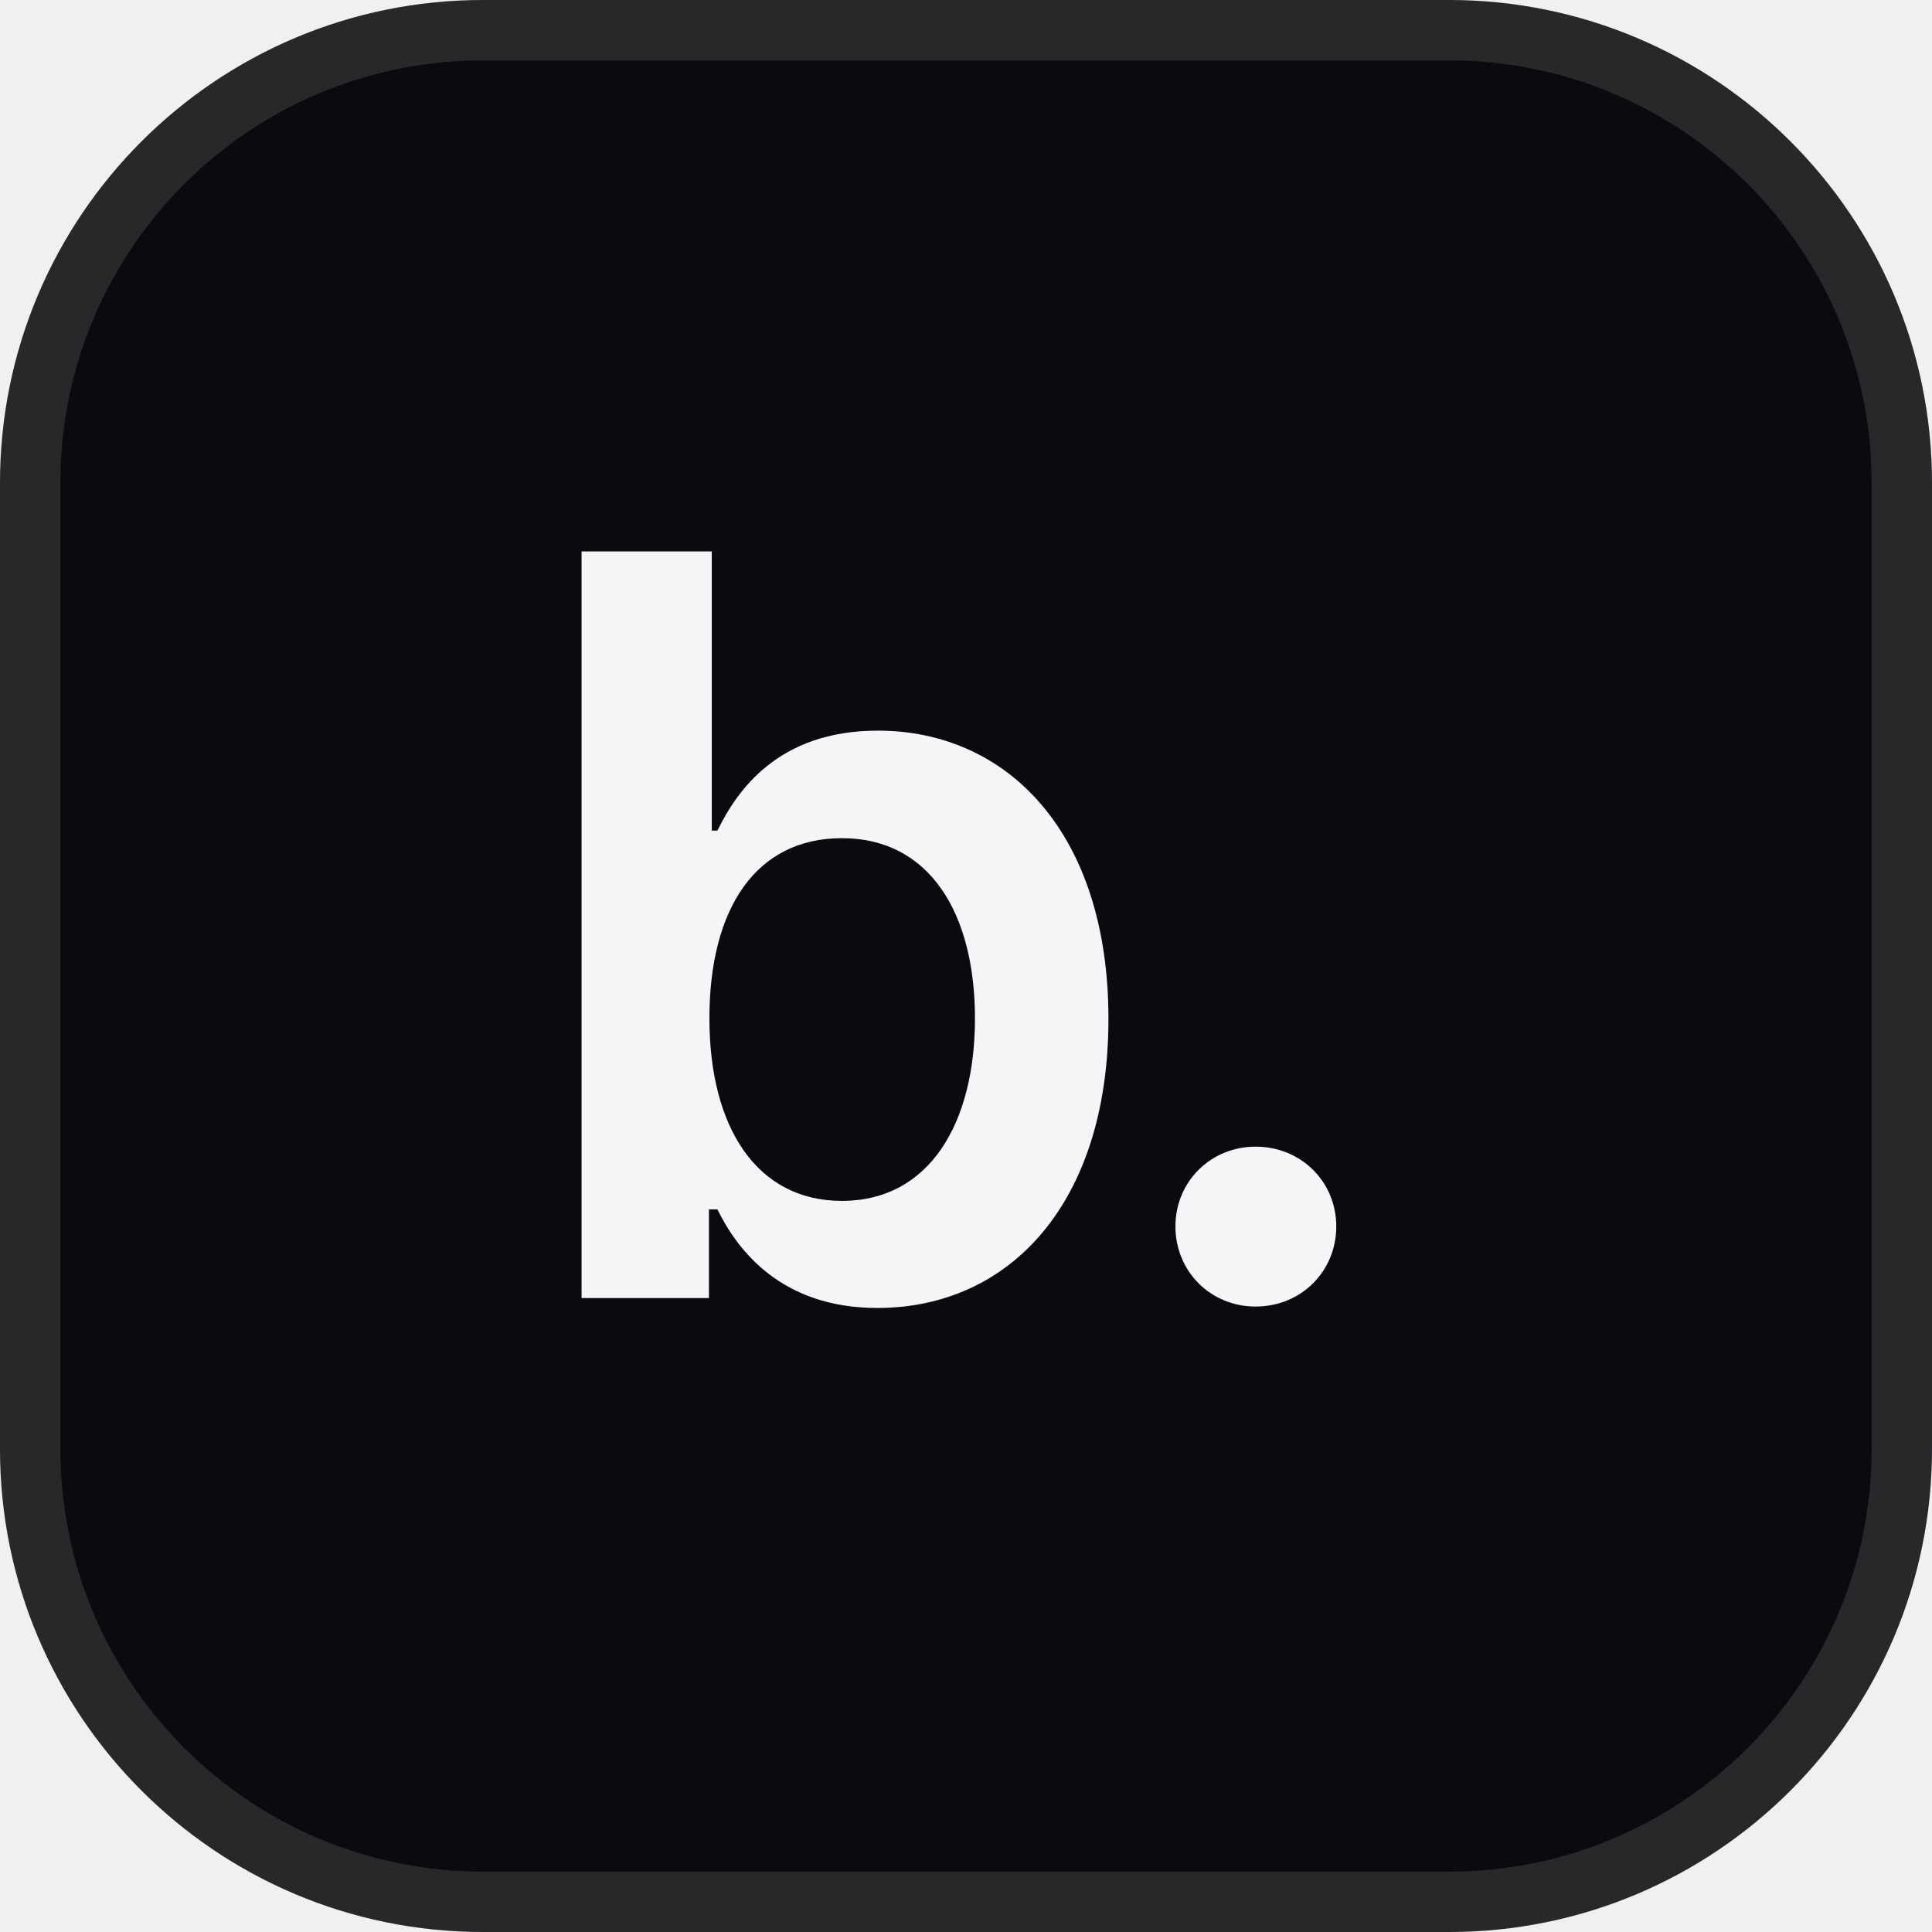
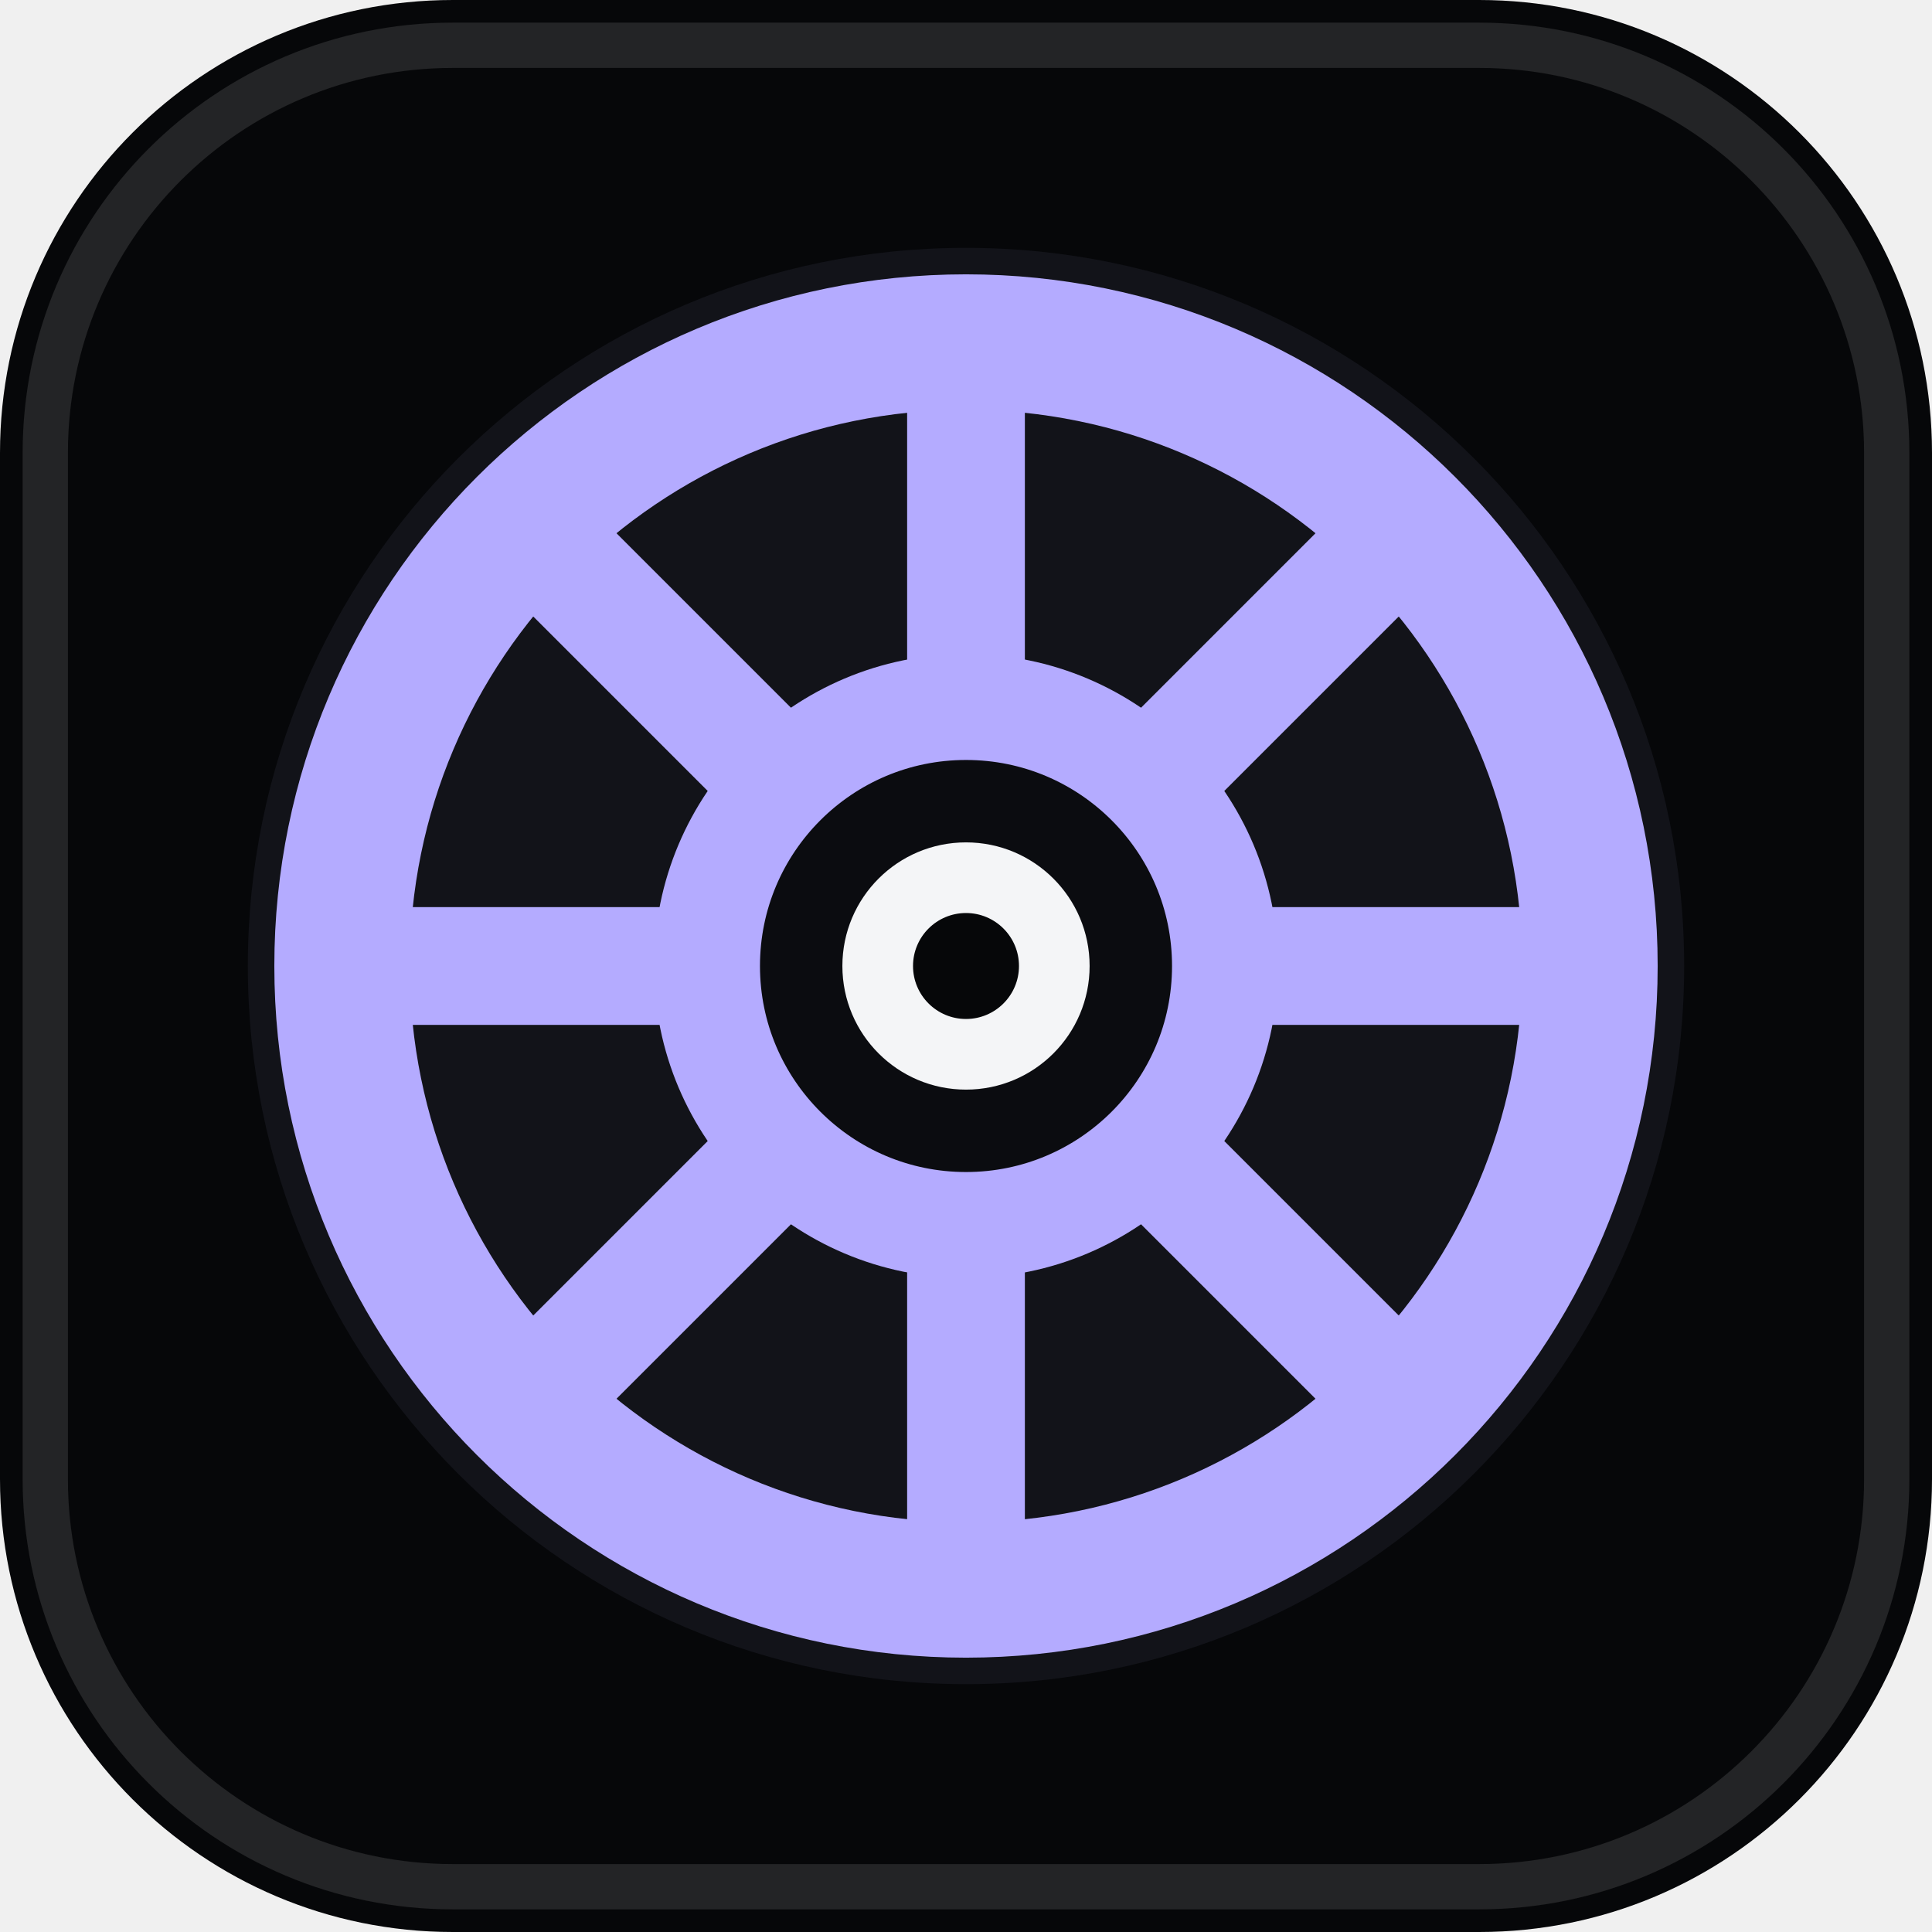
- <svg xmlns="http://www.w3.org/2000/svg" viewBox="0 0 64 64">
-   <rect width="64" height="64" rx="16" fill="#0a0b0e" />
-   <rect x="1" y="1" width="62" height="62" rx="15" fill="none" stroke="#ffffff" stroke-opacity="0.12" stroke-width="2" />
-   <text x="32" y="43" text-anchor="middle" font-family="Geist, Inter, system-ui, sans-serif" font-size="34" font-weight="600" letter-spacing="-2" fill="#f4f5f7">b.</text>
+ <svg xmlns="http://www.w3.org/2000/svg" width="64" height="64" viewBox="0 0 64 64" fill="none">
+   <rect width="64" height="64" rx="15" fill="#060709" />
+   <rect x="1.5" y="1.5" width="61" height="61" rx="13.5" stroke="#fff" stroke-opacity=".12" stroke-width="1.5" />
+   <g transform="translate(8 8) scale(1.5)">
+     <g transform="translate(16 16) scale(2.6)">
+       <circle r="6.1" fill="#B4ABFF" fill-opacity=".07" />
+       <circle r="5.3" fill="none" stroke="#B4ABFF" stroke-width="1.15" />
+       <path d="M2.20 0.00L4.90 0.00" stroke="#B4ABFF" stroke-width="1" stroke-linecap="round" />
+       <path d="M1.56 1.56L3.46 3.46" stroke="#B4ABFF" stroke-width="1" stroke-linecap="round" />
+       <path d="M0.00 2.20L0.00 4.90" stroke="#B4ABFF" stroke-width="1" stroke-linecap="round" />
+       <path d="M-1.56 1.56L-3.46 3.46" stroke="#B4ABFF" stroke-width="1" stroke-linecap="round" />
+       <path d="M-2.20 0.00L-4.90 0.00" stroke="#B4ABFF" stroke-width="1" stroke-linecap="round" />
+       <path d="M-1.56 -1.56L-3.46 -3.46" stroke="#B4ABFF" stroke-width="1" stroke-linecap="round" />
+       <path d="M-0.00 -2.20L-0.00 -4.90" stroke="#B4ABFF" stroke-width="1" stroke-linecap="round" />
+       <path d="M1.56 -1.56L3.46 -3.46" stroke="#B4ABFF" stroke-width="1" stroke-linecap="round" />
+       <circle r="2.2" fill="#0b0c10" stroke="#B4ABFF" stroke-width=".9" />
+       <circle r="1.05" fill="#F4F5F7" />
+       <circle r=".45" fill="#060709" />
+     </g>
+   </g>
</svg>
